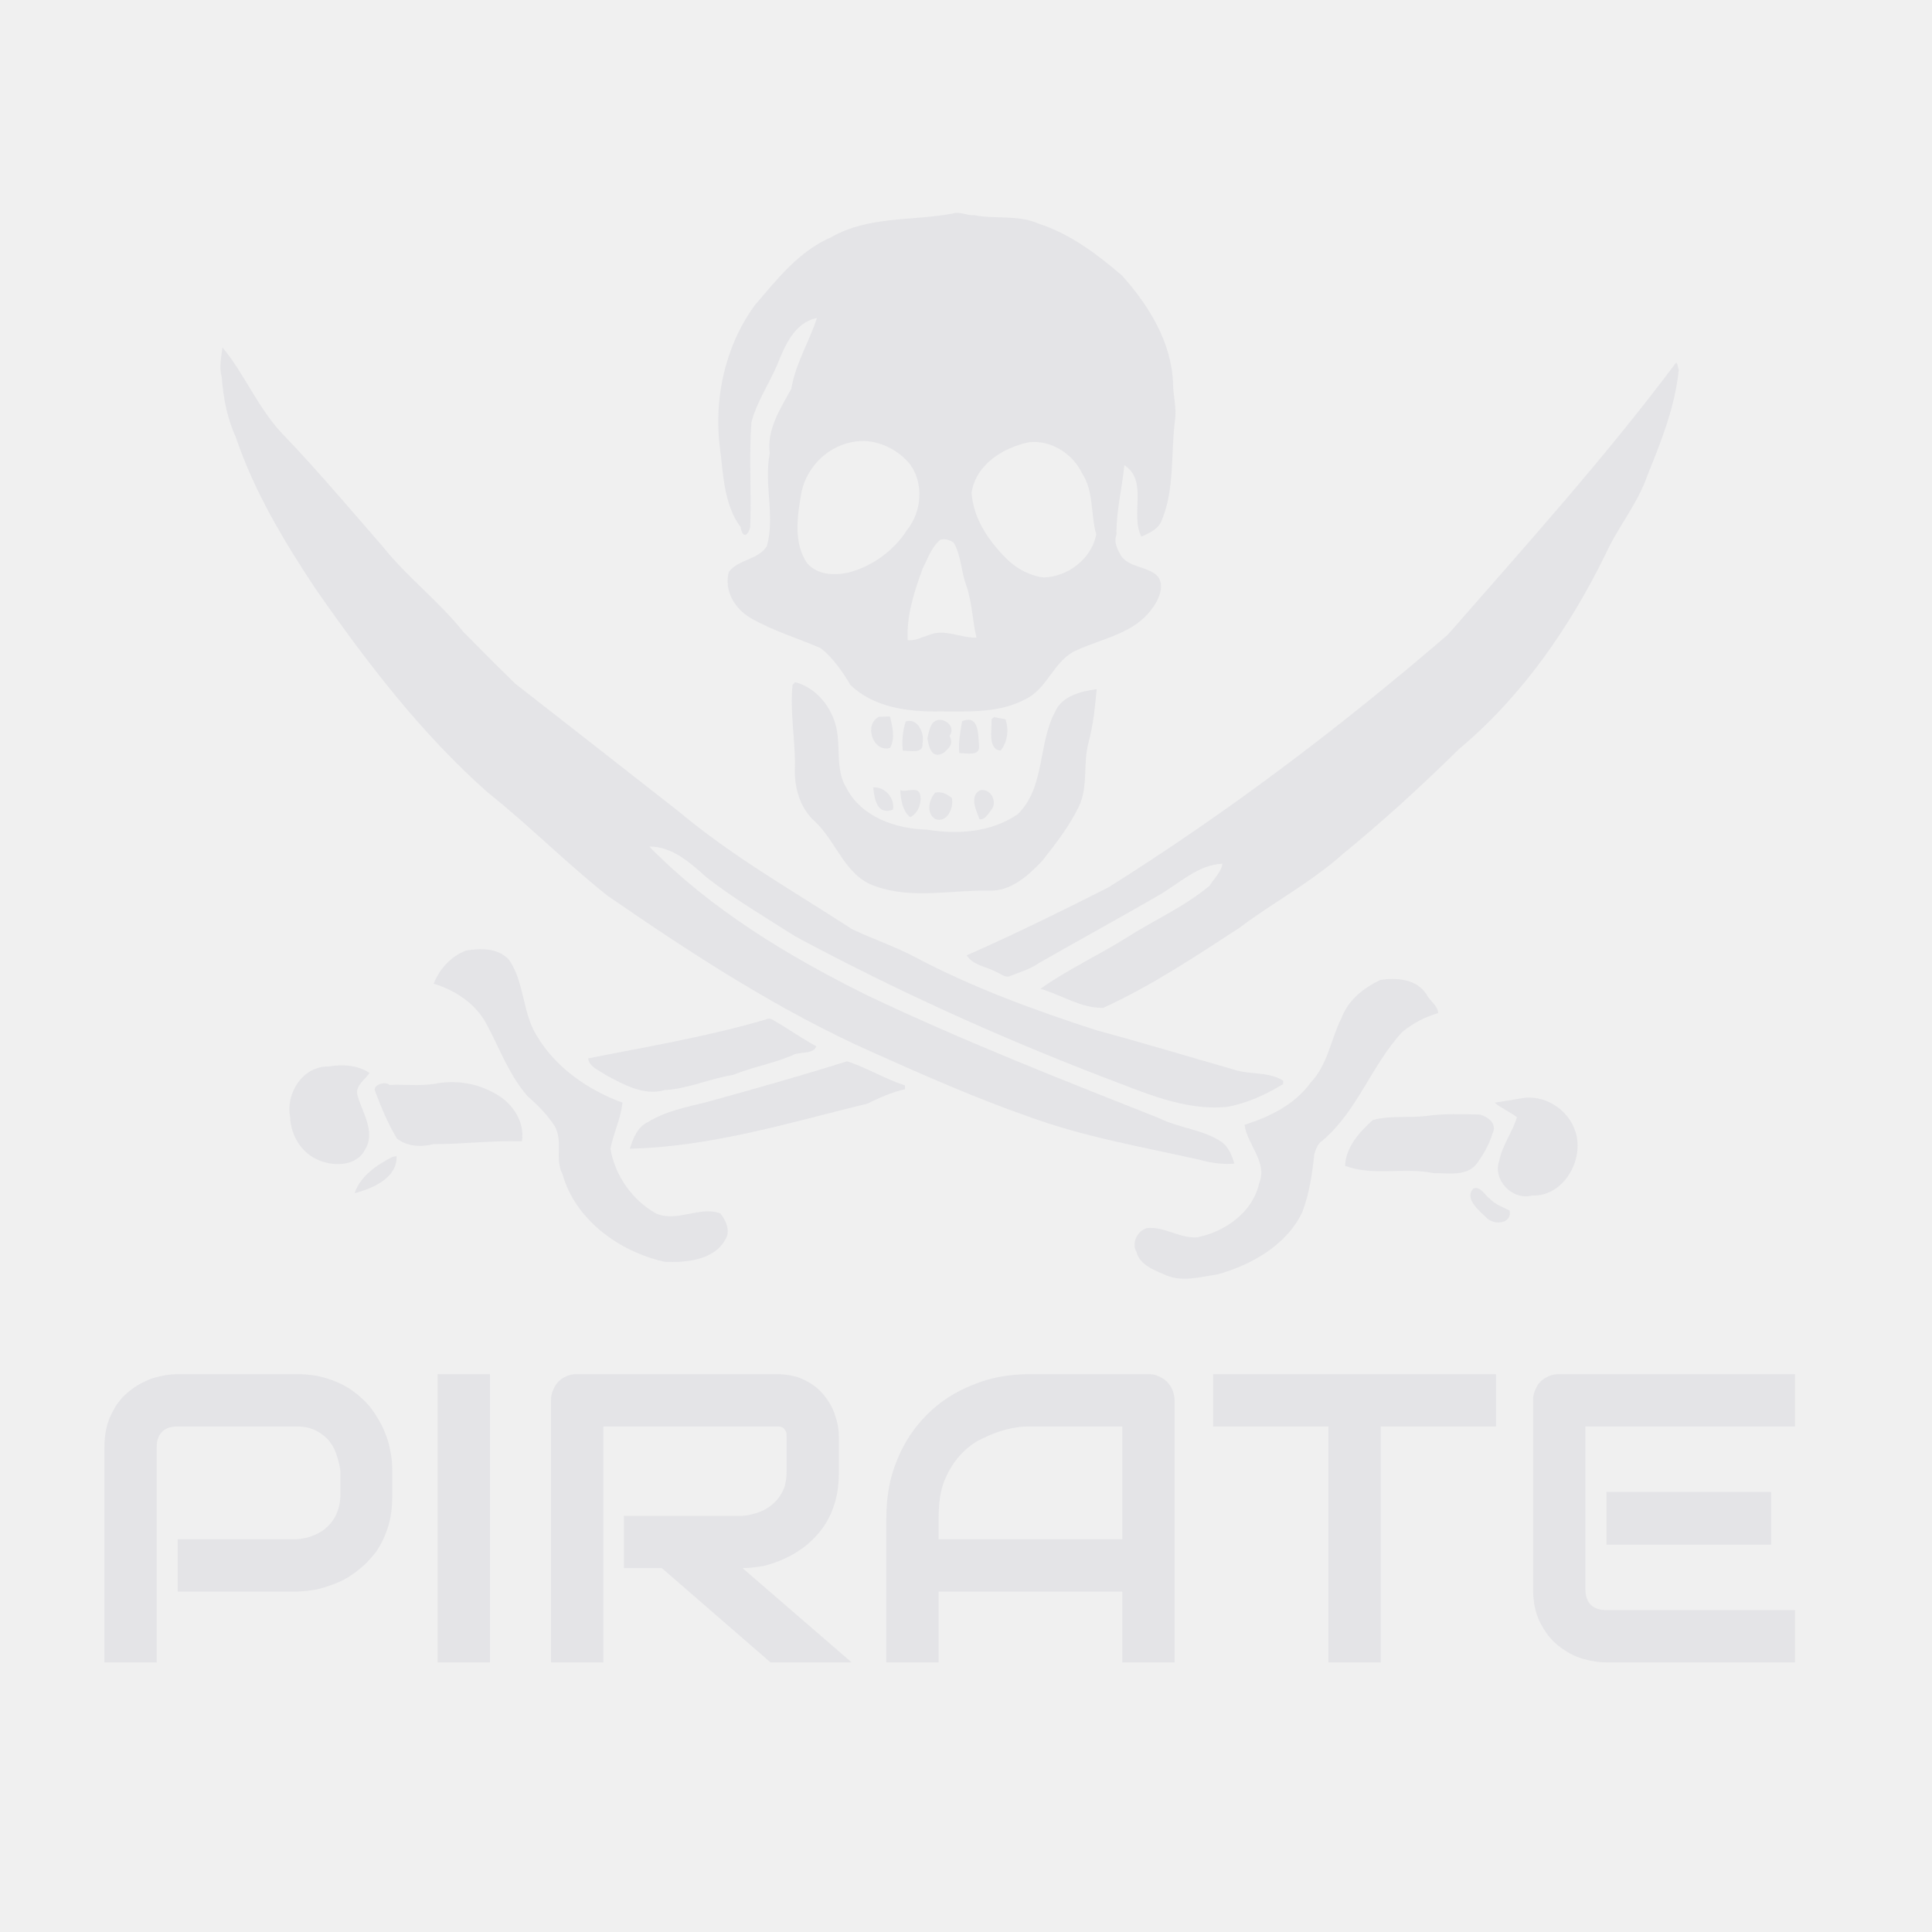
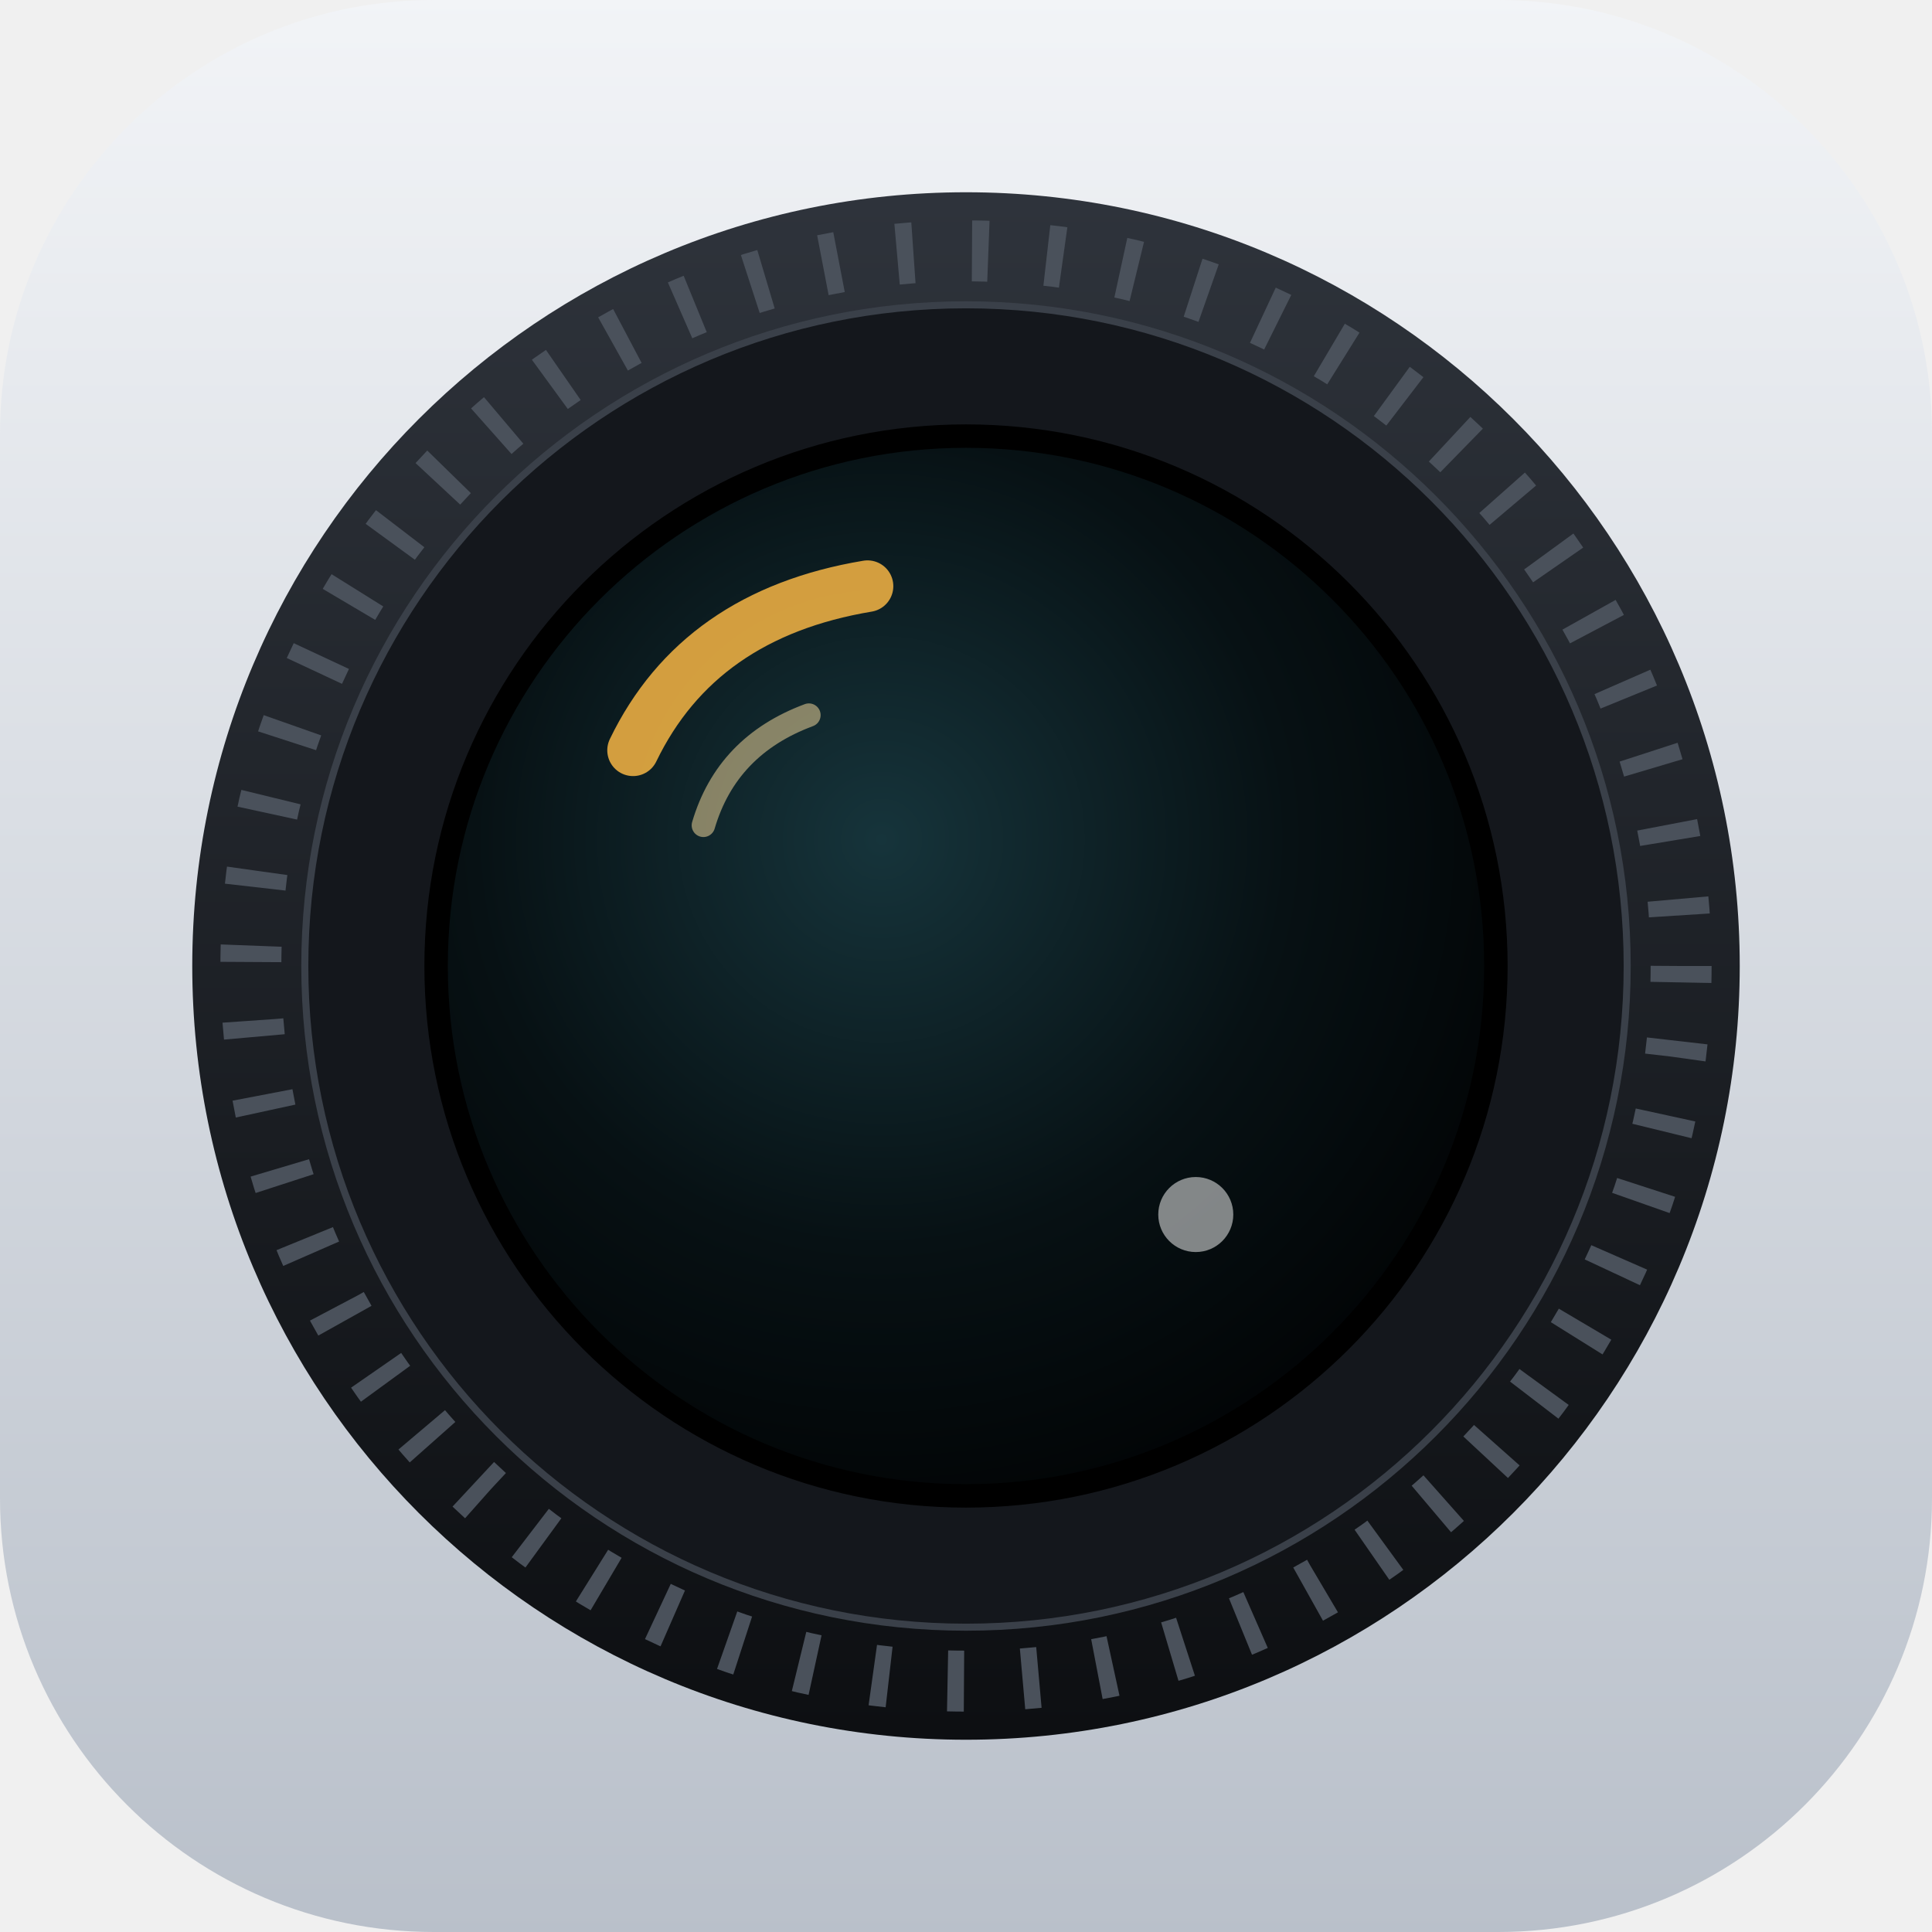
- <svg xmlns="http://www.w3.org/2000/svg" width="100%" height="100%" viewBox="0 0 1000 1000" version="1.1" xml:space="preserve" style="fill-rule:evenodd;clip-rule:evenodd;stroke-linejoin:round;stroke-miterlimit:2;">
-   <g transform="matrix(0.945842,0,0,0.945842,26.6185,26.2834)">
-     <g transform="matrix(1.34477,0,0,1.34477,-3.43348,-293.397)">
-       <g transform="matrix(1,0,0,1,-112,181)">
-         <path d="M481.31,103.41C484.19,102.43 487.1,104.3 490.01,104.07C498.75,105.79 507.96,103.79 516.34,107.55C529.21,111.74 540.15,119.96 550.29,128.71C561.03,140.77 570.2,155.46 570.95,172.01C570.94,177.34 572.6,182.58 571.73,187.93C570.03,201.33 571.71,215.59 566.34,228.31C565.06,231.85 561.29,233.44 558.13,234.91C553.37,226.07 561.04,212.15 551.18,205.85C550.19,215.24 547.88,224.52 547.95,234.01C546.72,237.36 548.5,240.27 550,242.97C553.24,247.08 559.11,247.05 563.24,249.76C568.44,253.02 565.48,260.48 562.33,264.3C555.3,274.21 542.32,276.29 532,281.02C522.48,284.91 520.14,296.65 510.99,300.98C500.39,306.78 487.69,306.02 476,306.03C463.32,306.24 449.27,304.47 439.72,295.28C436.41,289.74 432.75,284.41 427.69,280.32C418.17,276.13 408.06,273.24 399.02,267.96C392.47,264.11 388.22,256.82 390.21,249.23C394.2,244.03 402.08,244.42 405.71,238.74C409.11,226.31 404.41,213.52 406.86,201.01C405.62,191.13 411.17,182.9 415.65,174.71C417.32,164.46 422.93,155.65 426.05,145.94C416.92,147.75 413.02,157.16 409.9,164.96C406.57,172.82 401.57,180 399.42,188.34C398.32,202.51 399.48,216.76 398.9,230.95C398.58,233.3 396.05,236.81 395,231C388.28,221.89 388,210.08 386.65,199.29C383.95,179 388.61,157.41 400.76,140.77C409.84,130.14 418.7,118.71 431.99,112.99C446.99,104.37 464.93,106.47 481.31,103.41M440.34,196.43C429.49,198.48 420.93,207.75 419.46,218.64C417.91,227.61 416.69,237.92 422.17,245.83C426.36,250.44 432.89,250.76 438.66,249.57C448.56,247.04 457.47,240.54 462.92,231.94C468.8,224.47 469.62,212.95 463.78,205.22C458.22,198.59 448.99,194.58 440.34,196.43M512.34,196.48C501.78,198.67 490.75,205.54 488.99,217C489.64,226.97 495.39,235.83 502.18,242.82C506.39,247.38 512.07,250.7 518.29,251.5C528.2,251.25 537.82,243.89 539.73,234.02C537.37,225.83 538.83,216.41 533.93,209.07C530.07,201.06 521.3,195.48 512.34,196.48M476.23,236.19C472.63,239.24 471.12,243.93 469.05,248.02C465.64,257.24 462.46,267.07 463.01,277.03C466.16,277.32 468.98,275.73 471.9,274.83C478.09,272.29 484.66,276.21 490.99,275.98C489.31,269.06 489.24,261.82 486.94,255.01C484.69,249.25 484.87,242.69 481.69,237.31C480.08,236.25 478.14,235.53 476.23,236.19Z" style="fill:#e4e4e7;fill-rule:nonzero;" />
-       </g>
-       <g transform="matrix(1,0,0,1,-112,181)">
-         <path d="M184.15,157.89C193.41,168.99 198.91,183.31 209.24,193.76C223.1,208.25 236.05,223.63 249.24,238.76C259.23,251.34 272.27,261.16 282.26,273.75C289.25,280.74 296.2,287.79 303.27,294.7C325.57,312.07 347.81,329.51 370.07,346.94C391.82,365.16 416.61,379.19 440.34,394.61C448.79,398.62 457.71,401.62 466.01,405.99C489.58,418.47 514.72,427.65 540.04,435.83C558.79,440.88 577.4,446.52 596.08,451.87C602.52,453.91 609.89,452.54 615.82,456.27C615.8,456.62 615.77,457.34 615.75,457.7C608.72,461.96 601.11,465.48 592.97,466.94C575.43,468.66 559.01,460.96 543,455C499.99,438.48 457.92,419.42 417.34,397.61C405.17,389.87 392.72,382.51 381.29,373.68C374.72,367.78 367.25,360.94 357.87,361.01C382.85,386.55 413.99,405.35 445.84,421.22C484.87,439.83 525.16,455.63 565.34,471.55C573.52,475.61 583.11,476.08 590.78,481.22C593.65,483.36 594.95,486.71 595.93,490.04C591.33,490.39 586.76,489.83 582.33,488.6C558.78,483.29 534.82,479.21 512.08,470.88C490.61,463.36 469.8,454.16 449.04,444.89C410.7,427.87 375.38,404.81 340.92,381.07C324.03,367.72 308.91,352.35 292.05,338.96C264.84,314.85 242.66,285.76 221.96,256.02C209.11,236.66 197.02,216.45 189.55,194.34C186.06,186.71 184.47,178.34 183.87,170.01C182.67,166.02 183.7,161.92 184.15,157.89Z" style="fill:#e4e4e7;fill-rule:nonzero;" />
-       </g>
-       <g transform="matrix(1,0,0,1,-112,181)">
-         <path d="M775.39,164.48C776.26,163.11 776.38,166.37 776.78,166.99C775.27,182.04 769.63,196.12 764,210C760.03,221.54 752.02,230.98 747,242C732.36,271.89 712.97,299.9 687.31,321.36C672.19,336.29 656.51,350.59 640.06,364.06C627.19,375.58 611.8,383.65 598.05,394.04C580.12,405.71 562.15,417.7 542.65,426.61C533.67,426.95 525.53,421.32 517.02,418.89C528,411.06 540.57,405.29 552.06,398.09C563.26,390.9 575.64,385.51 585.91,376.9C587.6,373.98 590.59,371.48 591.07,368C581.08,368.37 573.19,376.28 564.95,380.96C548.86,390.29 532.5,399.18 516.37,408.44C512.86,410.93 508.65,412.08 504.7,413.67C502.62,414.63 500.84,412.66 498.99,412.03C494.99,409.82 489.61,409.38 487.01,405.27C506.51,396.66 525.65,387.25 544.67,377.62C593.33,347.08 639.28,312.25 682.79,274.79C714.35,238.69 746.57,202.91 775.39,164.48Z" style="fill:#e4e4e7;fill-rule:nonzero;" />
-       </g>
-       <g transform="matrix(1,0,0,1,-112,181)">
-         <path d="M417.22,294.14C426.61,296.47 433.51,306.05 434.46,315.65C435.35,322.72 434.07,330.58 437.99,337.01C444.07,349.03 458.3,353.85 471,354.13C483.43,356.2 497.18,355.18 507.82,347.8C519.06,336.7 515.9,319.23 523.05,306.03C525.92,299.6 533.62,297.82 539.91,296.96C539.22,304.27 538.5,311.54 536.59,318.66C534.26,327.24 536.57,336.51 532.66,344.72C528.8,352.75 523.24,359.81 517.79,366.79C512.05,372.83 504.94,379.39 496.01,378.93C480.64,378.66 464.82,382.5 449.91,377.18C437.47,373.13 434.11,359.01 425.21,350.79C419.41,345.55 416.98,337.68 417.07,330.01C417.5,318.36 414.94,306.83 416.15,295.19C416.41,294.93 416.95,294.4 417.22,294.14Z" style="fill:#e4e4e7;fill-rule:nonzero;" />
-       </g>
-       <g transform="matrix(1,0,0,1,-112,181)">
-         <path d="M451.27,308.21L455.81,308.06C456.75,312.25 458.04,316.92 455.81,320.89C448.81,322.78 445.08,311.35 451.27,308.21Z" style="fill:#e4e4e7;fill-rule:nonzero;" />
-       </g>
-       <g transform="matrix(1,0,0,1,-112,181)">
-         <path d="M498.16,308.32C499.71,308.61 501.25,308.92 502.8,309.24C504.23,313.42 503.67,318.44 500.83,321.92C495.34,321.61 497.37,312.75 497.11,309.19C497.37,308.98 497.9,308.54 498.16,308.32Z" style="fill:#e4e4e7;fill-rule:nonzero;" />
-       </g>
-       <g transform="matrix(1,0,0,1,-112,181)">
-         <path d="M476.23,309.44C478.98,309.55 482.47,312.56 480.01,316C481.9,319.31 479.58,321.09 477.74,322.82C472.49,325.77 471.65,320.18 471.01,317C471.77,313.96 472.19,309.36 476.23,309.44Z" style="fill:#e4e4e7;fill-rule:nonzero;" />
-       </g>
-       <g transform="matrix(1,0,0,1,-112,181)">
-         <path d="M462.21,310.09C467.15,308.5 469.97,315.08 469.02,319.02C469.48,323.43 463.98,321.93 461.01,321.99C460.59,317.95 460.94,313.92 462.21,310.09Z" style="fill:#e4e4e7;fill-rule:nonzero;" />
-       </g>
-       <g transform="matrix(1,0,0,1,-112,181)">
-         <path d="M485.13,310.03C492.34,306.92 491.64,316.33 492.03,320C492.47,324.43 486.98,322.93 484,322.99C483.54,318.6 484.42,314.31 485.13,310.03Z" style="fill:#e4e4e7;fill-rule:nonzero;" />
-       </g>
-       <g transform="matrix(1,0,0,1,-112,181)">
-         <path d="M448.96,336.97C453.72,336.54 457.86,341.34 457.01,346C450.33,348.45 449.48,341.3 448.96,336.97Z" style="fill:#e4e4e7;fill-rule:nonzero;" />
-       </g>
-       <g transform="matrix(1,0,0,1,-112,181)">
-         <path d="M459.97,338C461.88,339.18 466.32,336.51 467.89,339.23C469.04,342.76 467.38,347.44 464.04,349.06C460.86,346.56 460.18,341.87 459.97,338Z" style="fill:#e4e4e7;fill-rule:nonzero;" />
-       </g>
-       <g transform="matrix(1,0,0,1,-112,181)">
-         <path d="M492.24,338.19C496.54,336.89 499.78,342.71 497.05,346.03C495.82,347.58 494.52,350.23 492.21,349.9C490.94,346.28 488.02,340.78 492.24,338.19Z" style="fill:#e4e4e7;fill-rule:nonzero;" />
-       </g>
-       <g transform="matrix(1,0,0,1,-112,181)">
-         <path d="M474.17,339.09C476.65,338.47 479.02,339.67 480.92,341.18C481.97,344.96 479.03,351.67 474.24,349.81C470.41,347.47 471.58,342 474.17,339.09Z" style="fill:#e4e4e7;fill-rule:nonzero;" />
-       </g>
-       <g transform="matrix(1,0,0,1,-112,181)">
-         <path d="M283.31,403.32C289.38,402.34 296.38,402.21 300.83,407.17C307.13,416.43 306.15,428.54 312.04,437.97C319.73,450.97 332.93,460.09 346.92,465.22C346.27,471.66 343.25,477.66 342.03,484C343.92,494.94 350.92,504.93 360.66,510.35C369.36,514.03 378.18,507.16 386.76,510.28C389.01,513.08 391.04,517.45 388.81,520.85C384.3,529.38 372.6,530.42 364.04,529.96C345.71,525.91 327.77,513.01 322.51,494.27C319.26,488.18 322.87,480.69 319.3,474.7C316.33,470.13 312.46,466.22 308.37,462.66C301,454.3 297.17,443.7 292,433.99C287.75,425.34 279.16,419.53 270.1,416.81C272.58,410.73 277.1,405.66 283.31,403.32Z" style="fill:#e4e4e7;fill-rule:nonzero;" />
-       </g>
-       <g transform="matrix(1,0,0,1,-112,181)">
-         <path d="M655.31,415.31C661.79,414.2 670.12,414.95 674.02,420.99C675.27,423.62 678.73,425.73 678.89,428.78C673.57,430.34 668.65,432.84 664.35,436.38C651.74,449.88 646.04,468.64 631.72,480.71C629.74,481.95 629.09,484.25 628.43,486.32C627.63,494.24 626.41,502.21 623.62,509.69C617.19,523.23 603.01,531.21 589.08,535.11C581.82,536.19 574.03,538.52 567.03,534.99C562.67,533.13 557.4,531.02 556.08,525.93C554.05,522.29 556.36,517.45 560.3,516.29C567.58,515.45 573.75,520.68 581,520C592.32,517.63 603.4,509.79 606.03,498.02C609.58,489.29 601.03,482.23 600.09,474.21C610.36,471 620.58,465.95 627.01,457.01C633.97,449.72 635.18,439.36 639.58,430.66C642.27,423.47 648.57,418.48 655.31,415.31Z" style="fill:#e4e4e7;fill-rule:nonzero;" />
-       </g>
-       <g transform="matrix(1,0,0,1,-112,181)">
-         <path d="M405.31,431.35C406.37,430.87 407.38,430.97 408.34,431.63C414.22,435.07 419.81,439.01 425.8,442.3C424.57,445.83 418.63,444.23 415.96,446.02C408.14,449.27 399.83,450.77 391.98,453.92C382.52,455.4 373.63,459.61 364.01,460.11C355.62,462.57 347.21,457.76 340.05,453.93C337.54,452.09 333.31,450.7 332.99,447.19C357.19,442.4 381.6,438.33 405.31,431.35Z" style="fill:#e4e4e7;fill-rule:nonzero;" />
-       </g>
-       <g transform="matrix(1,0,0,1,-112,181)">
-         <path d="M438.3,448.38C446.17,450.89 453.75,455.59 461.87,458.21C461.88,458.6 461.9,459.37 461.92,459.76C456.57,460.93 451.56,463.18 446.68,465.59C414.81,473.39 382.97,483.21 349.91,483.96C351.24,479.84 353,475.1 357.19,473.18C364.41,468.66 372.91,467.05 381.07,465.02C400.22,459.73 419.37,454.35 438.3,448.38Z" style="fill:#e4e4e7;fill-rule:nonzero;" />
-       </g>
-       <g transform="matrix(1,0,0,1,-112,181)">
-         <path d="M227.34,450.51C232.87,449.54 239.2,449.9 243.99,453.13C242.17,455.93 238.31,458.08 239.02,461.98C240.87,468.94 246.65,477.06 242.22,484.23C239.03,490.82 230.22,491.29 224.06,488.92C216.58,486.27 211.96,478.81 211.68,471.07C209.82,461.38 216.83,450.31 227.34,450.51Z" style="fill:#e4e4e7;fill-rule:nonzero;" />
-       </g>
-       <g transform="matrix(1,0,0,1,-112,181)">
-         <path d="M270.35,457.59C278.34,455.96 286.83,457.08 294.03,460.94C301.46,464.51 307.34,472.29 306.02,480.96C293.97,480.53 282.02,482.16 270,482.08C265.13,483.42 259.23,483.07 255.15,479.83C251.51,473.81 248.8,467.28 246.34,460.71C244.76,458 250.78,456.32 251.99,458.01C258.09,457.71 264.28,458.54 270.35,457.59Z" style="fill:#e4e4e7;fill-rule:nonzero;" />
-       </g>
-       <g transform="matrix(1,0,0,1,-112,181)">
-         <path d="M712.35,463.53C721.85,461.52 732.01,467.94 734.75,477.12C738.45,488.56 729.77,503.64 716.99,503.01C708.93,505.1 700.96,496.58 703.72,488.89C704.94,482.55 709.11,477.22 710.92,471.17C708.07,468.92 704.59,467.57 701.85,465.23C705.37,464.74 708.82,464.08 712.35,463.53Z" style="fill:#e4e4e7;fill-rule:nonzero;" />
-       </g>
-       <g transform="matrix(1,0,0,1,-112,181)">
-         <path d="M674.35,470.59C681.49,469.62 688.75,469.89 695.96,470.07C699.13,471.09 703.08,473.71 700.92,477.95C699.61,482.23 697.4,486.17 694.75,489.78C690.78,495.44 682.95,493.84 677,493.91C665.09,491.39 652.58,495.25 640.98,490.95C641.27,483.35 646.84,477.14 652.27,472.3C659.47,470.3 667.02,471.59 674.35,470.59Z" style="fill:#e4e4e7;fill-rule:nonzero;" />
-       </g>
-       <g transform="matrix(1,0,0,1,-112,181)">
-         <path d="M253.27,487.32C253.7,487.22 254.56,487.02 254.99,486.92C255.45,495.75 245.31,500.19 237.95,502.05C240.18,495.13 247.02,490.53 253.27,487.32Z" style="fill:#e4e4e7;fill-rule:nonzero;" />
-       </g>
-       <g transform="matrix(1,0,0,1,-112,181)">
-         <path d="M693.22,500.13C696.16,499.16 697.77,502.77 699.77,504.23C701.99,506.64 705.12,507.71 707.96,509.15C708.98,514.76 701.14,515.27 698.22,511.76C695.46,509.07 689.32,504.2 693.22,500.13Z" style="fill:#e4e4e7;fill-rule:nonzero;" />
-       </g>
-     </g>
-     <g transform="matrix(1.56501,0,0,1.56501,-180.982,-456.017)">
-       <g transform="matrix(144,0,0,144,123.805,854.922)">
-         <path d="M0.771,-0.407C0.771,-0.378 0.768,-0.352 0.761,-0.33C0.754,-0.307 0.744,-0.287 0.732,-0.269C0.719,-0.252 0.705,-0.237 0.689,-0.225C0.674,-0.212 0.657,-0.202 0.639,-0.194C0.622,-0.187 0.604,-0.181 0.587,-0.177C0.569,-0.174 0.552,-0.172 0.537,-0.172L0.25,-0.172L0.25,-0.299L0.537,-0.299C0.553,-0.3 0.568,-0.303 0.581,-0.309C0.594,-0.314 0.605,-0.321 0.615,-0.331C0.624,-0.34 0.632,-0.351 0.637,-0.364C0.642,-0.376 0.645,-0.391 0.645,-0.407L0.645,-0.465C0.643,-0.481 0.639,-0.495 0.634,-0.509C0.629,-0.522 0.622,-0.534 0.613,-0.543C0.604,-0.552 0.593,-0.56 0.581,-0.565C0.568,-0.571 0.553,-0.573 0.537,-0.573L0.25,-0.573C0.234,-0.573 0.221,-0.569 0.212,-0.56C0.203,-0.551 0.199,-0.539 0.199,-0.522L0.199,-0L0.072,-0L0.072,-0.522C0.072,-0.555 0.078,-0.582 0.09,-0.605C0.101,-0.628 0.116,-0.646 0.134,-0.66C0.152,-0.674 0.171,-0.684 0.192,-0.691C0.213,-0.697 0.232,-0.7 0.25,-0.7L0.537,-0.7C0.565,-0.7 0.591,-0.697 0.614,-0.689C0.637,-0.682 0.657,-0.672 0.674,-0.66C0.691,-0.648 0.706,-0.634 0.719,-0.618C0.731,-0.602 0.741,-0.585 0.749,-0.568C0.757,-0.55 0.763,-0.533 0.766,-0.515C0.77,-0.497 0.771,-0.48 0.771,-0.465L0.771,-0.407Z" style="fill:#e4e4e7;fill-rule:nonzero;" />
-       </g>
-       <g transform="matrix(144,0,0,144,239.891,854.922)">
-         <rect x="0.075" y="-0.7" width="0.127" height="0.7" style="fill:#e4e4e7;" />
-       </g>
-       <g transform="matrix(144,0,0,144,279.688,854.922)">
-         <path d="M0.773,-0.465C0.773,-0.436 0.77,-0.41 0.763,-0.387C0.756,-0.364 0.746,-0.344 0.734,-0.327C0.721,-0.309 0.707,-0.295 0.691,-0.282C0.675,-0.27 0.659,-0.26 0.641,-0.252C0.624,-0.244 0.606,-0.238 0.589,-0.234C0.571,-0.231 0.554,-0.229 0.539,-0.229L0.804,-0L0.607,-0L0.343,-0.229L0.251,-0.229L0.251,-0.356L0.539,-0.356C0.555,-0.357 0.569,-0.361 0.582,-0.366C0.595,-0.371 0.607,-0.379 0.616,-0.388C0.626,-0.397 0.633,-0.408 0.639,-0.421C0.644,-0.434 0.646,-0.448 0.646,-0.465L0.646,-0.545C0.646,-0.552 0.646,-0.558 0.644,-0.561C0.642,-0.565 0.64,-0.568 0.637,-0.57C0.634,-0.571 0.631,-0.572 0.628,-0.573L0.201,-0.573L0.201,-0L0.074,-0L0.074,-0.636C0.074,-0.645 0.075,-0.653 0.079,-0.661C0.082,-0.669 0.086,-0.676 0.092,-0.682C0.098,-0.688 0.104,-0.692 0.112,-0.695C0.12,-0.699 0.129,-0.7 0.138,-0.7L0.62,-0.7C0.648,-0.7 0.672,-0.695 0.691,-0.685C0.711,-0.675 0.727,-0.662 0.739,-0.646C0.751,-0.631 0.76,-0.614 0.765,-0.596C0.771,-0.578 0.773,-0.562 0.773,-0.546L0.773,-0.465Z" style="fill:#e4e4e7;fill-rule:nonzero;" />
-       </g>
-       <g transform="matrix(144,0,0,144,398.797,854.922)">
-         <path d="M0.761,-0L0.634,-0L0.634,-0.172L0.188,-0.172L0.188,-0L0.061,-0L0.061,-0.35C0.061,-0.401 0.069,-0.448 0.087,-0.491C0.104,-0.534 0.129,-0.571 0.16,-0.602C0.191,-0.633 0.228,-0.657 0.271,-0.674C0.314,-0.692 0.36,-0.7 0.411,-0.7L0.697,-0.7C0.706,-0.7 0.714,-0.699 0.722,-0.695C0.729,-0.692 0.736,-0.688 0.742,-0.682C0.748,-0.676 0.753,-0.669 0.756,-0.661C0.759,-0.653 0.761,-0.645 0.761,-0.636L0.761,-0ZM0.188,-0.299L0.634,-0.299L0.634,-0.573L0.411,-0.573C0.407,-0.573 0.399,-0.573 0.386,-0.572C0.373,-0.57 0.359,-0.568 0.343,-0.563C0.326,-0.558 0.309,-0.551 0.291,-0.542C0.272,-0.533 0.256,-0.52 0.24,-0.503C0.225,-0.486 0.212,-0.466 0.202,-0.441C0.192,-0.416 0.188,-0.386 0.188,-0.35L0.188,-0.299Z" style="fill:#e4e4e7;fill-rule:nonzero;" />
-       </g>
-       <g transform="matrix(144,0,0,144,518.961,854.922)">
-         <path d="M0.707,-0.573L0.427,-0.573L0.427,-0L0.3,-0L0.3,-0.573L0.02,-0.573L0.02,-0.7L0.707,-0.7L0.707,-0.573Z" style="fill:#e4e4e7;fill-rule:nonzero;" />
-       </g>
-       <g transform="matrix(144,0,0,144,623.516,854.922)">
-         <path d="M0.649,-0.286L0.249,-0.286L0.249,-0.414L0.649,-0.414L0.649,-0.286ZM0.707,-0L0.249,-0C0.231,-0 0.212,-0.003 0.191,-0.009C0.17,-0.015 0.151,-0.026 0.133,-0.04C0.115,-0.054 0.101,-0.072 0.089,-0.095C0.077,-0.118 0.071,-0.145 0.071,-0.178L0.071,-0.636C0.071,-0.645 0.072,-0.653 0.076,-0.661C0.079,-0.669 0.083,-0.676 0.089,-0.682C0.095,-0.688 0.102,-0.692 0.109,-0.695C0.117,-0.699 0.126,-0.7 0.135,-0.7L0.707,-0.7L0.707,-0.573L0.198,-0.573L0.198,-0.178C0.198,-0.162 0.202,-0.149 0.211,-0.14C0.22,-0.131 0.233,-0.127 0.25,-0.127L0.707,-0.127L0.707,-0Z" style="fill:#e4e4e7;fill-rule:nonzero;" />
-       </g>
-     </g>
-   </g>
+ <svg xmlns="http://www.w3.org/2000/svg" viewBox="100 100 824 824" role="img" aria-label="Alter">
+   <defs>
+     <linearGradient id="bg" x1="0" y1="0" x2="0" y2="1">
+       <stop offset="0" stop-color="#f2f4f7" />
+       <stop offset="1" stop-color="#b9c0ca" />
+     </linearGradient>
+     <linearGradient id="barrel" x1="0" y1="0" x2="0" y2="1">
+       <stop offset="0" stop-color="#2e333b" />
+       <stop offset="1" stop-color="#0d0f12" />
+     </linearGradient>
+     <radialGradient id="glass" cx="0.42" cy="0.38" r="0.7">
+       <stop offset="0" stop-color="#16343b" />
+       <stop offset="0.55" stop-color="#071114" />
+       <stop offset="1" stop-color="#010203" />
+     </radialGradient>
+   </defs>
+   <rect x="100" y="100" width="824" height="824" rx="185" fill="url(#bg)" />
+   <circle cx="512" cy="512" r="330" fill="url(#barrel)" />
+   <circle cx="512" cy="512" r="305" fill="none" stroke="#4a515b" stroke-width="26" stroke-dasharray="7 25" />
+   <circle cx="512" cy="512" r="282" fill="#14171c" stroke="#3a4049" stroke-width="3" />
+   <circle cx="512" cy="512" r="226" fill="url(#glass)" stroke="#000" stroke-width="10" />
+   <path d="M370 420 Q398 362 470 350" fill="none" stroke="#f5b544" stroke-opacity="0.85" stroke-width="22" stroke-linecap="round" />
+   <path d="M400 452 Q410 418 445 405" fill="none" stroke="#ffe2a3" stroke-opacity="0.5" stroke-width="10" stroke-linecap="round" />
+   <circle cx="610" cy="618" r="16" fill="#fff" fill-opacity="0.5" />
</svg>
